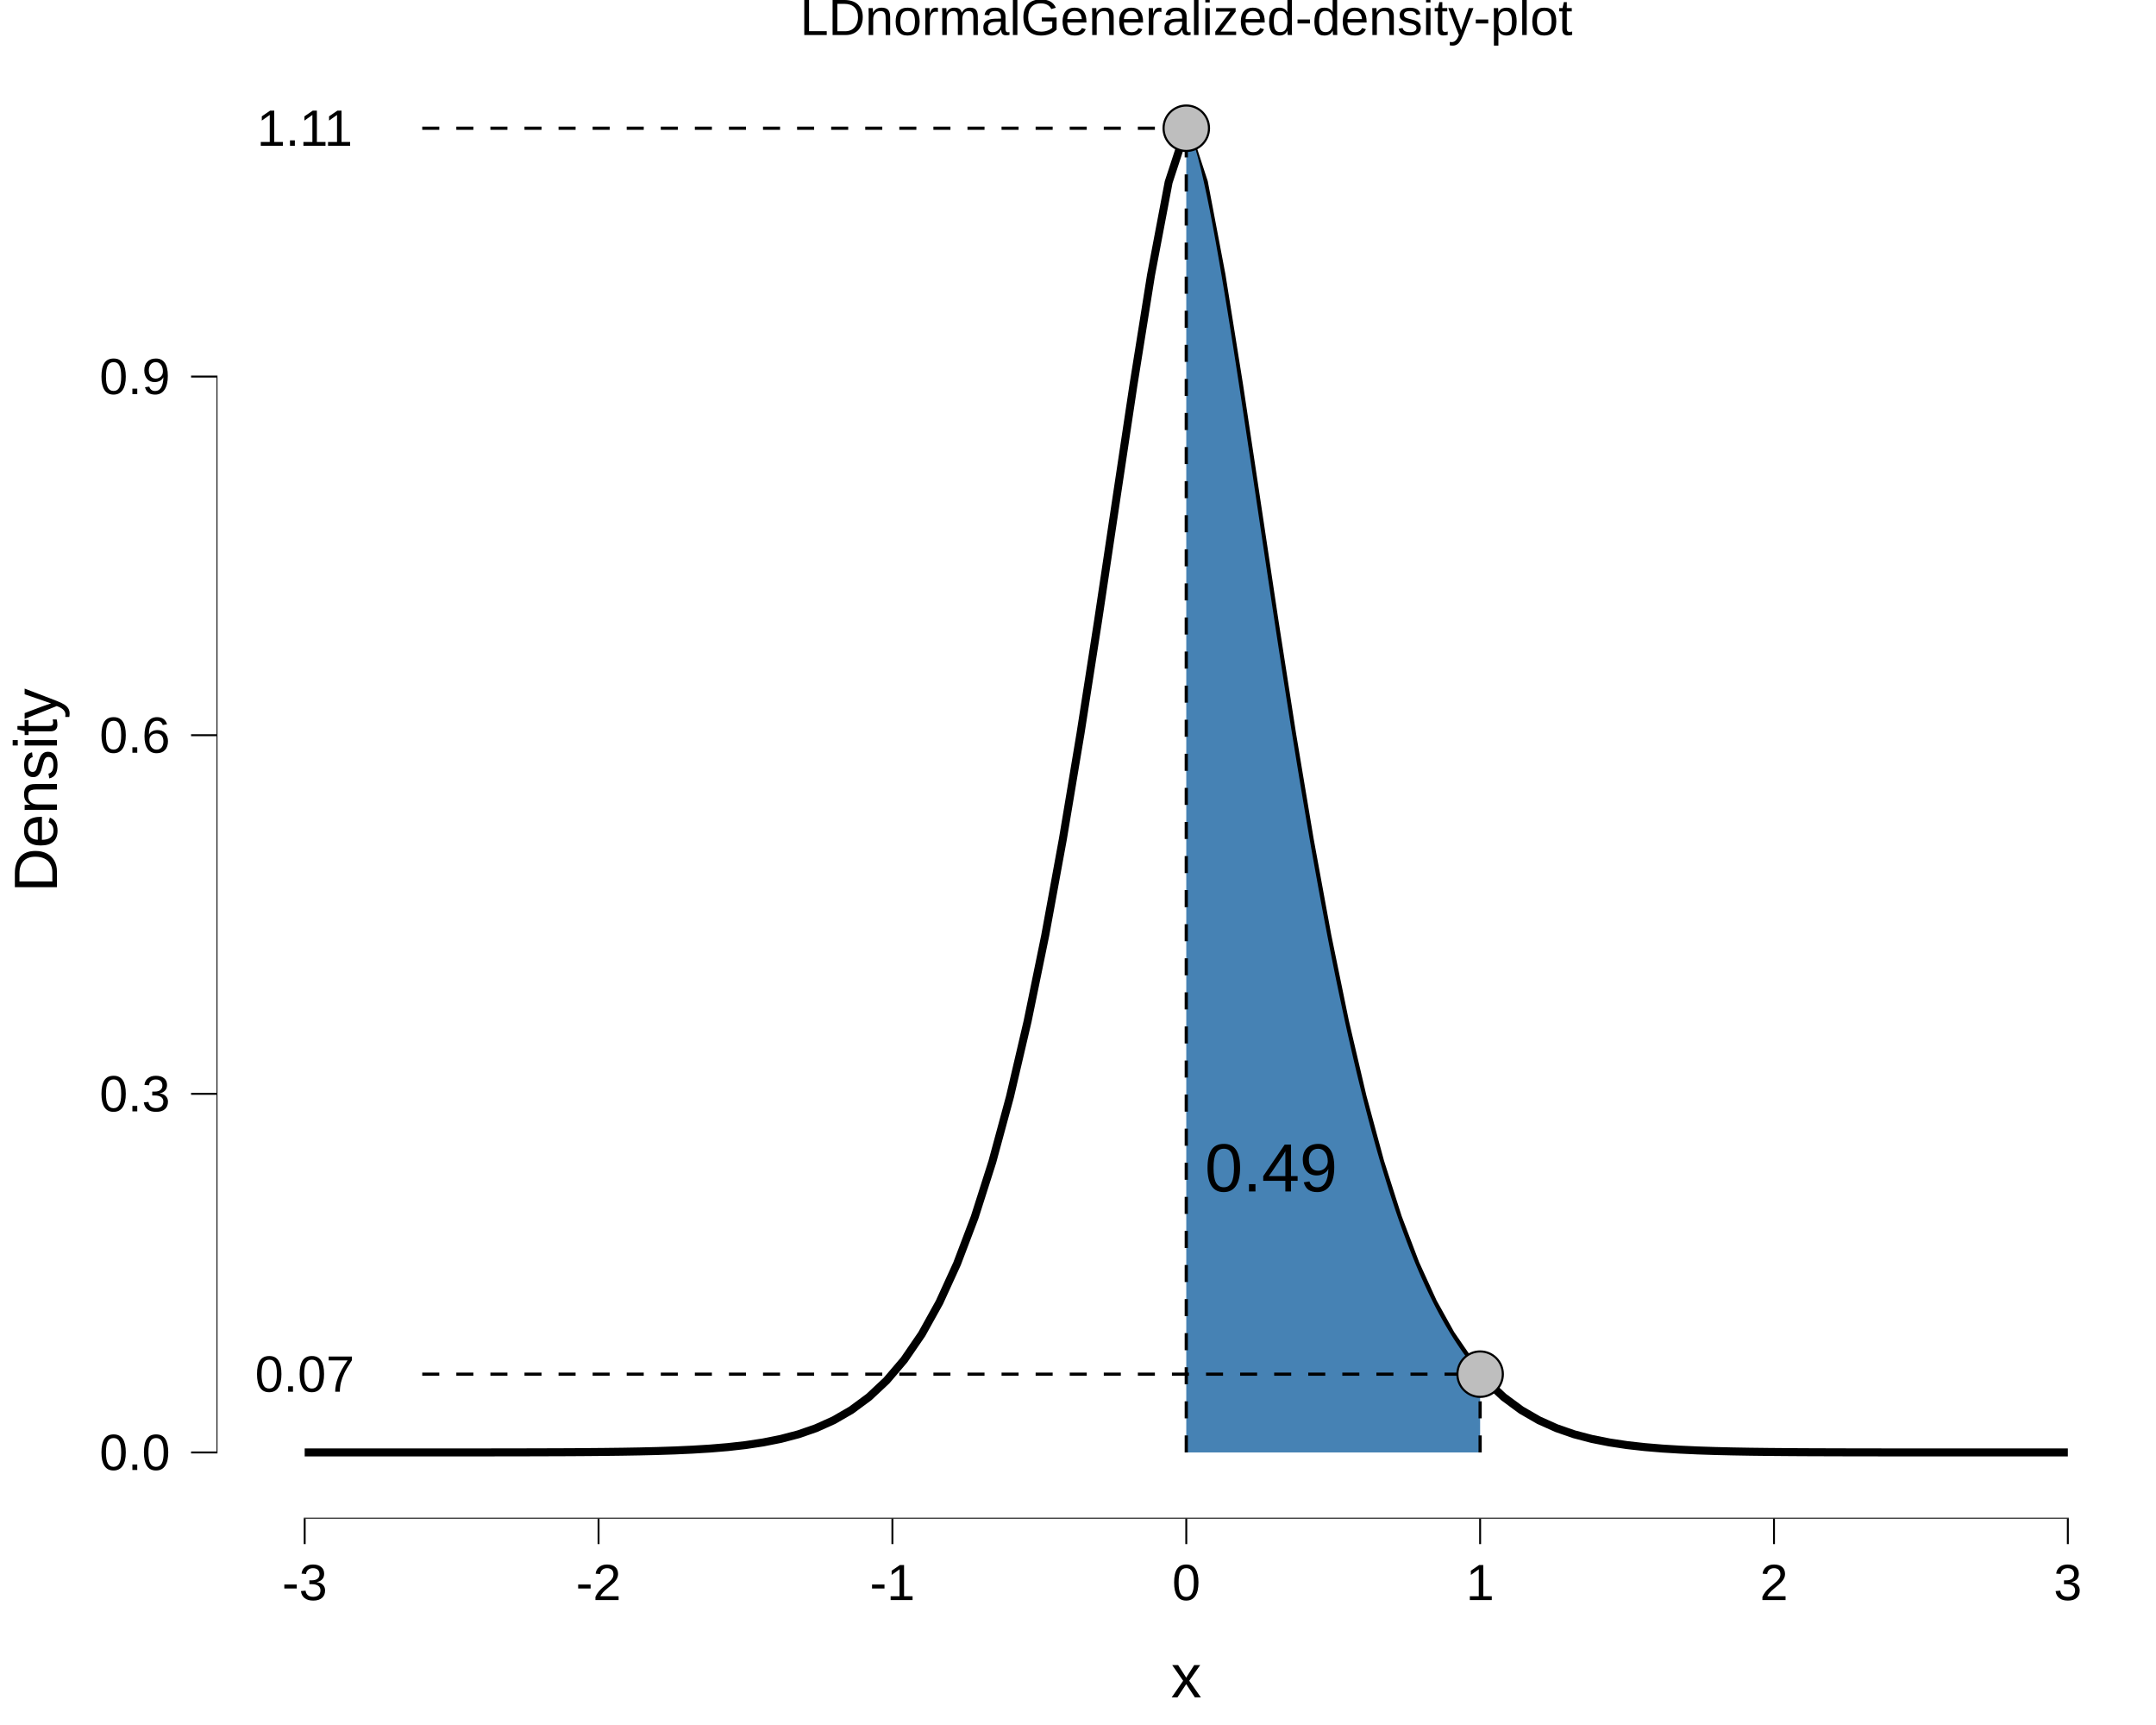
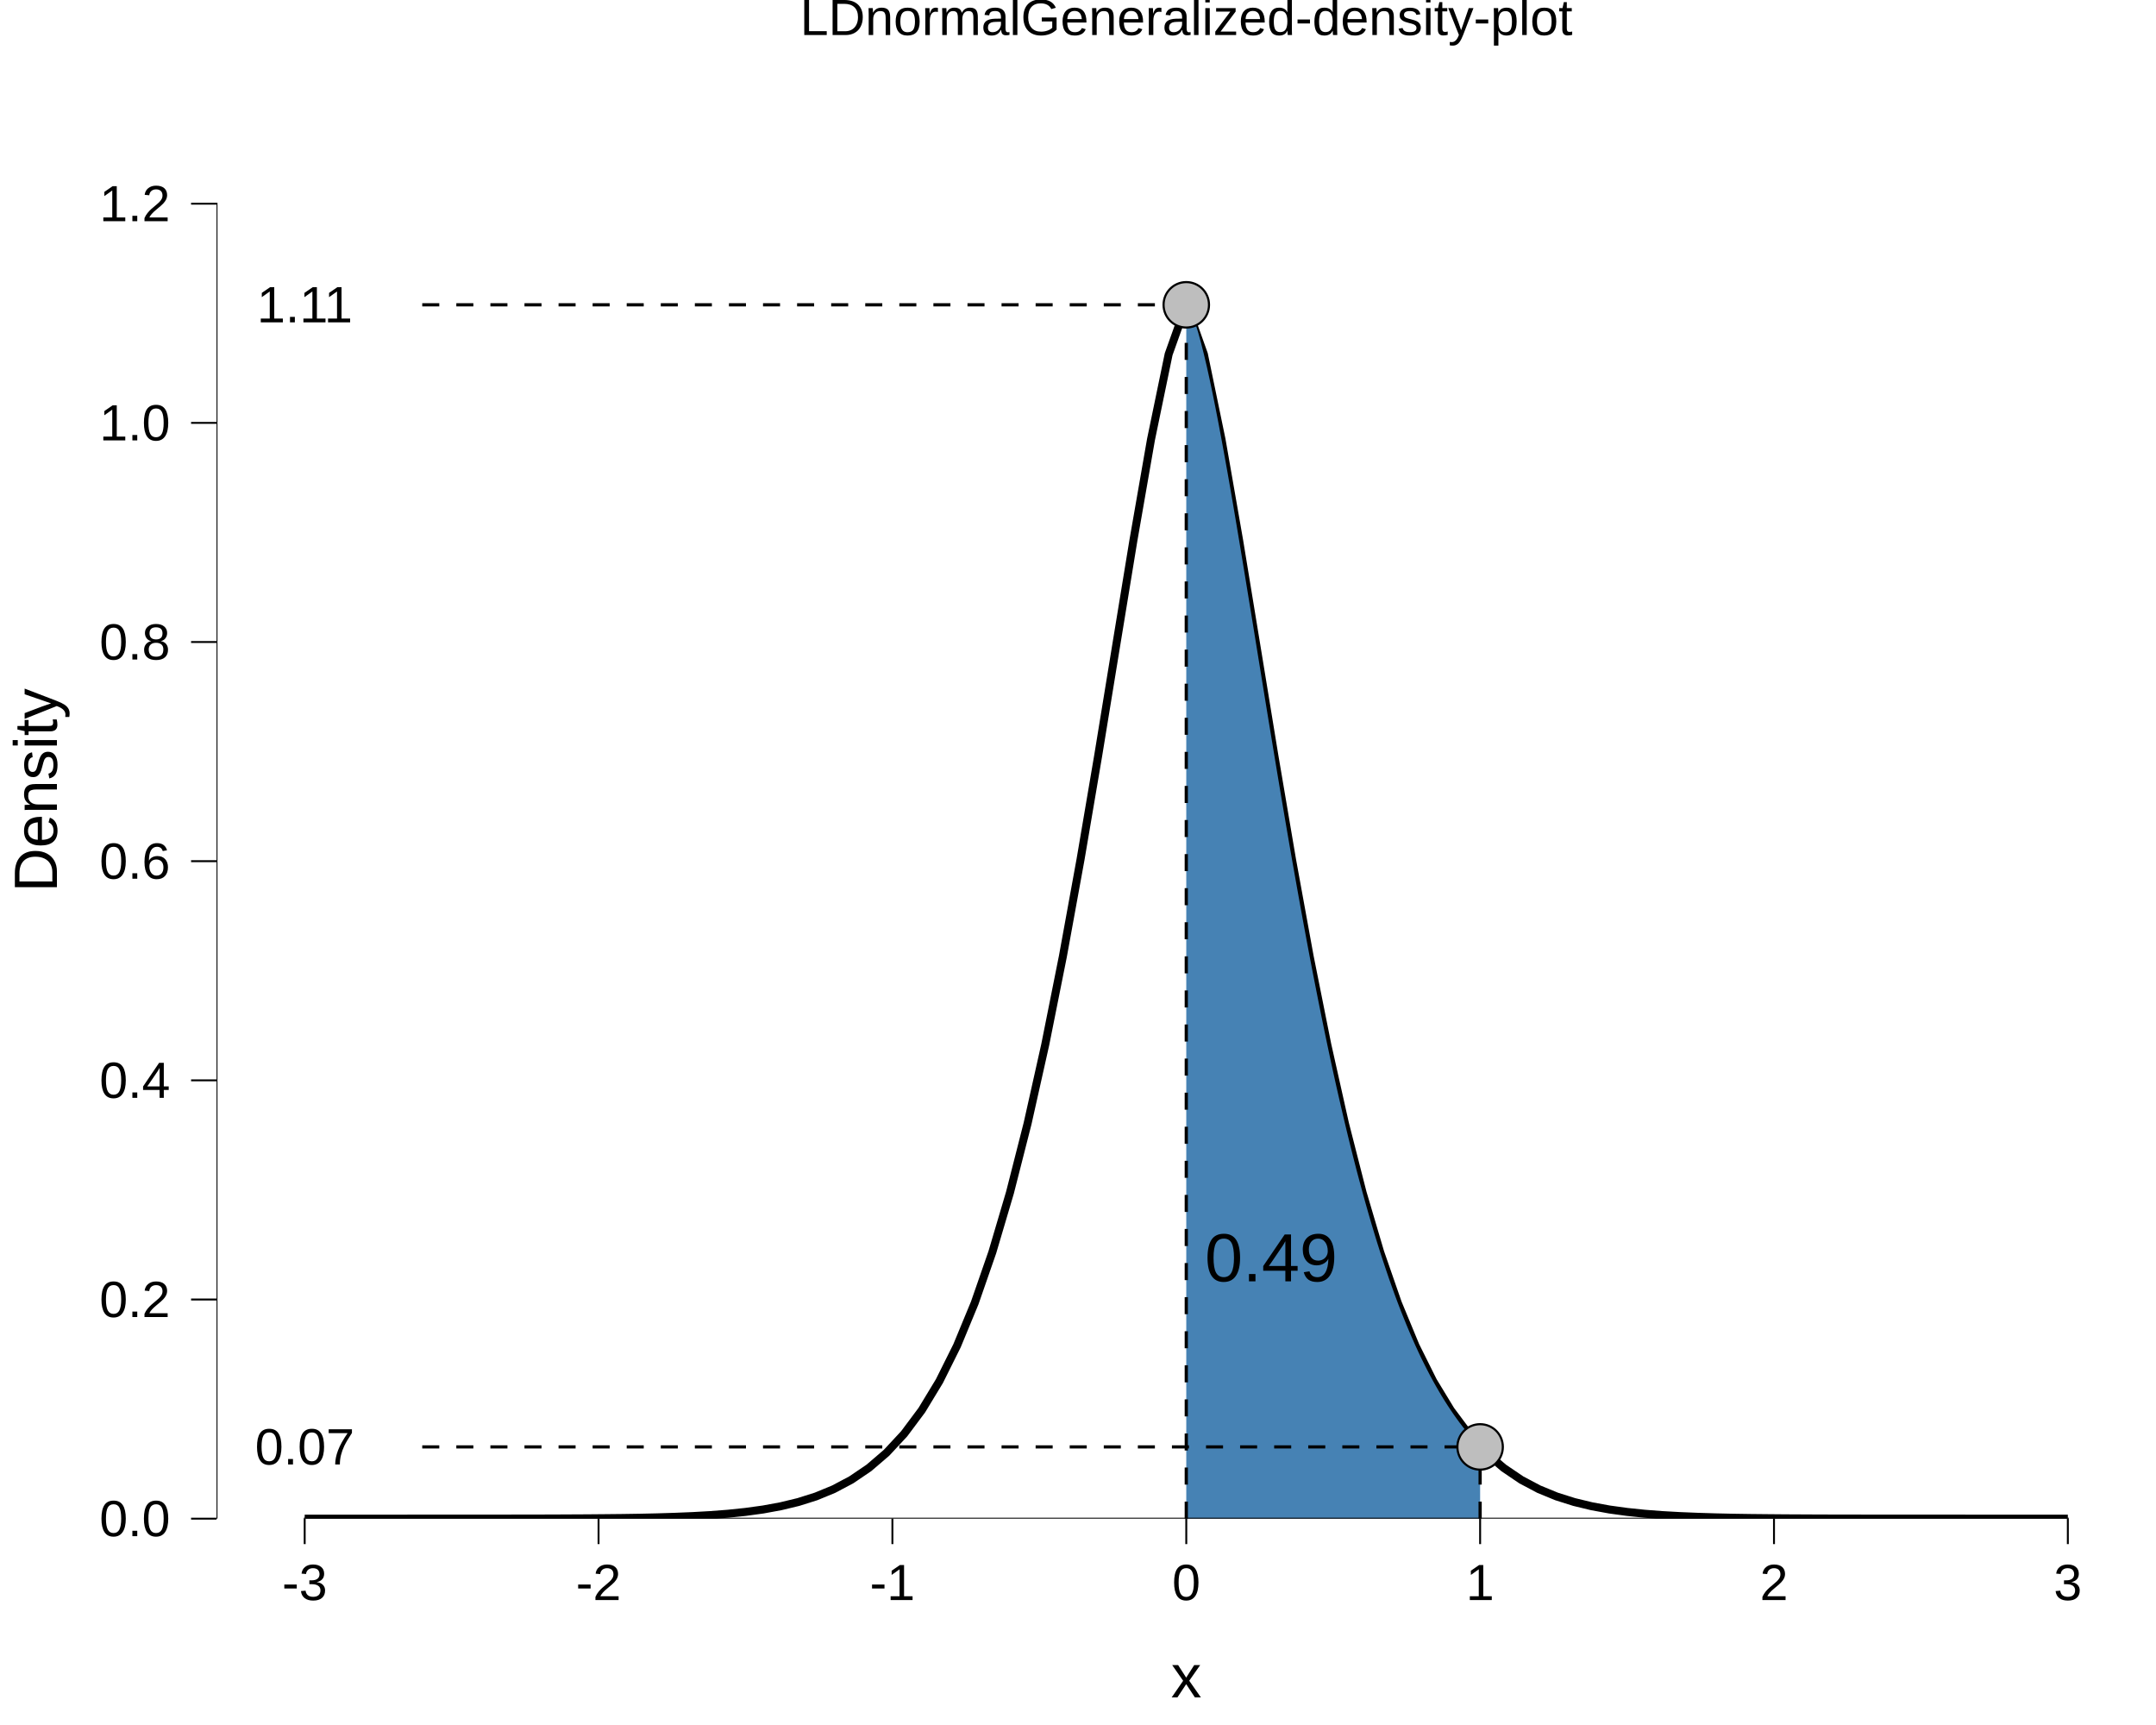
<svg xmlns="http://www.w3.org/2000/svg" viewBox="0 0 720.00 576.00">
  <defs>
    <style type="text/css">
    line, polyline, polygon, path, rect, circle {
      fill: none;
      stroke: #000000;
      stroke-linecap: round;
      stroke-linejoin: round;
      stroke-miterlimit: 10.00;
    }
  </style>
  </defs>
  <rect width="100%" height="100%" style="stroke: none; fill: #FFFFFF;" />
  <rect x="0.00" y="0.00" width="720.00" height="576.00" style="stroke-width: 10.67; stroke: none;" />
  <defs>
    <clipPath id="cpNzIuMzF8NzIwLjAwfDUwNy4xMHwyMC43MQ==">
      <rect x="72.31" y="20.71" width="647.69" height="486.38" />
    </clipPath>
  </defs>
  <rect x="72.31" y="20.71" width="647.69" height="486.38" style="stroke-width: 10.67; stroke: none;" clip-path="url(#cpNzIuMzF8NzIwLjAwfDUwNy4xMHwyMC43MQ==)" />
-   <polyline points="101.75,484.99 107.64,484.99 113.53,484.99 119.42,484.99 125.30,484.99 131.19,484.99 137.08,484.99 142.97,484.99 148.86,484.98 154.75,484.98 160.63,484.98 166.52,484.97 172.41,484.96 178.30,484.95 184.19,484.93 190.07,484.91 195.96,484.87 201.85,484.82 207.74,484.75 213.63,484.65 219.51,484.51 225.40,484.32 231.29,484.05 237.18,483.69 243.07,483.20 248.95,482.54 254.84,481.65 260.73,480.48 266.62,478.93 272.51,476.89 278.39,474.25 284.28,470.85 290.17,466.50 296.06,460.99 301.95,454.07 307.84,445.47 313.72,434.88 319.61,421.98 325.50,406.44 331.39,387.95 337.28,366.22 343.16,341.06 349.05,312.37 354.94,280.23 360.83,244.96 366.72,207.18 372.60,167.92 378.49,128.72 384.38,91.87 390.27,60.83 396.16,42.82 402.04,60.83 407.93,91.87 413.82,128.72 419.71,167.92 425.60,207.18 431.48,244.96 437.37,280.23 443.26,312.37 449.15,341.06 455.04,366.22 460.92,387.95 466.81,406.44 472.70,421.98 478.59,434.88 484.48,445.47 490.37,454.07 496.25,460.99 502.14,466.50 508.03,470.85 513.92,474.25 519.81,476.89 525.69,478.93 531.58,480.48 537.47,481.65 543.36,482.54 549.25,483.20 555.13,483.69 561.02,484.05 566.91,484.32 572.80,484.51 578.69,484.65 584.57,484.75 590.46,484.82 596.35,484.87 602.24,484.91 608.13,484.93 614.01,484.95 619.90,484.96 625.79,484.97 631.68,484.98 637.57,484.98 643.46,484.98 649.34,484.99 655.23,484.99 661.12,484.99 667.01,484.99 672.90,484.99 678.78,484.99 684.67,484.99 690.56,484.99 " style="stroke-width: 2.67; stroke-linecap: butt;" clip-path="url(#cpNzIuMzF8NzIwLjAwfDUwNy4xMHwyMC43MQ==)" />
-   <polygon points="396.16,42.82 397.14,44.07 398.12,46.35 399.10,49.27 400.08,52.71 401.06,56.59 402.04,60.83 403.03,65.39 404.01,70.23 404.99,75.33 405.97,80.65 406.95,86.17 407.93,91.87 408.91,97.72 409.90,103.71 410.88,109.82 411.86,116.04 412.84,122.34 413.82,128.72 414.80,135.16 415.78,141.65 416.76,148.19 417.75,154.75 418.73,161.33 419.71,167.92 420.69,174.50 421.67,181.09 422.65,187.65 423.63,194.19 424.62,200.71 425.60,207.18 426.58,213.61 427.56,220.00 428.54,226.33 429.52,232.61 430.50,238.82 431.48,244.96 432.47,251.04 433.45,257.04 434.43,262.96 435.41,268.80 436.39,274.56 437.37,280.23 438.35,285.82 439.34,291.32 440.32,296.72 441.30,302.03 442.28,307.25 443.26,312.37 444.24,317.40 445.22,322.32 446.20,327.16 447.19,331.89 448.17,336.52 449.15,341.06 450.13,345.50 451.11,349.84 452.09,354.08 453.07,358.22 454.06,362.27 455.04,366.22 456.02,370.08 457.00,373.84 457.98,377.50 458.96,381.08 459.94,384.56 460.92,387.95 461.91,391.25 462.89,394.46 463.87,397.58 464.85,400.62 465.83,403.57 466.81,406.44 467.79,409.23 468.78,411.94 469.76,414.56 470.74,417.11 471.72,419.58 472.70,421.98 473.68,424.31 474.66,426.56 475.65,428.74 476.63,430.85 477.61,432.90 478.59,434.88 479.57,436.80 480.55,438.65 481.53,440.44 482.51,442.18 483.50,443.85 484.48,445.47 485.46,447.03 486.44,448.54 487.42,450.00 488.40,451.41 489.38,452.76 490.37,454.07 491.35,455.34 492.33,456.55 493.31,457.72 494.29,458.85 494.29,484.99 493.31,484.99 492.33,484.99 491.35,484.99 490.37,484.99 489.38,484.99 488.40,484.99 487.42,484.99 486.44,484.99 485.46,484.99 484.48,484.99 483.50,484.99 482.51,484.99 481.53,484.99 480.55,484.99 479.57,484.99 478.59,484.99 477.61,484.99 476.63,484.99 475.65,484.99 474.66,484.99 473.68,484.99 472.70,484.99 471.72,484.99 470.74,484.99 469.76,484.99 468.78,484.99 467.79,484.99 466.81,484.99 465.83,484.99 464.85,484.99 463.87,484.99 462.89,484.99 461.91,484.99 460.92,484.99 459.94,484.99 458.96,484.99 457.98,484.99 457.00,484.99 456.02,484.99 455.04,484.99 454.06,484.99 453.07,484.99 452.09,484.99 451.11,484.99 450.13,484.99 449.15,484.99 448.17,484.99 447.19,484.99 446.20,484.99 445.22,484.99 444.24,484.99 443.26,484.99 442.28,484.99 441.30,484.99 440.32,484.99 439.34,484.99 438.35,484.99 437.37,484.99 436.39,484.99 435.41,484.99 434.43,484.99 433.45,484.99 432.47,484.99 431.48,484.99 430.50,484.99 429.52,484.99 428.54,484.99 427.56,484.99 426.58,484.99 425.60,484.99 424.62,484.99 423.63,484.99 422.65,484.99 421.67,484.99 420.69,484.99 419.71,484.99 418.73,484.99 417.75,484.99 416.76,484.99 415.78,484.99 414.80,484.99 413.82,484.99 412.84,484.99 411.86,484.99 410.88,484.99 409.90,484.99 408.91,484.99 407.93,484.99 406.95,484.99 405.97,484.99 404.99,484.99 404.01,484.99 403.03,484.99 402.04,484.99 401.06,484.99 400.08,484.99 399.10,484.99 398.12,484.99 397.14,484.99 396.16,484.99 " style="stroke-width: 0.00; stroke: none; fill: #4682B4;" clip-path="url(#cpNzIuMzF8NzIwLjAwfDUwNy4xMHwyMC43MQ==)" />
-   <polyline points="396.16,42.82 397.14,44.07 398.12,46.35 399.10,49.27 400.08,52.71 401.06,56.59 402.04,60.83 403.03,65.39 404.01,70.23 404.99,75.33 405.97,80.65 406.95,86.17 407.93,91.87 408.91,97.72 409.90,103.71 410.88,109.82 411.86,116.04 412.84,122.34 413.82,128.72 414.80,135.16 415.78,141.65 416.76,148.19 417.75,154.75 418.73,161.33 419.71,167.92 420.69,174.50 421.67,181.09 422.65,187.65 423.63,194.19 424.62,200.71 425.60,207.18 426.58,213.61 427.56,220.00 428.54,226.33 429.52,232.61 430.50,238.82 431.48,244.96 432.47,251.04 433.45,257.04 434.43,262.96 435.41,268.80 436.39,274.56 437.37,280.23 438.35,285.82 439.34,291.32 440.32,296.72 441.30,302.03 442.28,307.25 443.26,312.37 444.24,317.40 445.22,322.32 446.20,327.16 447.19,331.89 448.17,336.52 449.15,341.06 450.13,345.50 451.11,349.84 452.09,354.08 453.07,358.22 454.06,362.27 455.04,366.22 456.02,370.08 457.00,373.84 457.98,377.50 458.96,381.08 459.94,384.56 460.92,387.95 461.91,391.25 462.89,394.46 463.87,397.58 464.85,400.62 465.83,403.57 466.81,406.44 467.79,409.23 468.78,411.94 469.76,414.56 470.74,417.11 471.72,419.58 472.70,421.98 473.68,424.31 474.66,426.56 475.65,428.74 476.63,430.85 477.61,432.90 478.59,434.88 479.57,436.80 480.55,438.65 481.53,440.44 482.51,442.18 483.50,443.85 484.48,445.47 485.46,447.03 486.44,448.54 487.42,450.00 488.40,451.41 489.38,452.76 490.37,454.07 491.35,455.34 492.33,456.55 493.31,457.72 494.29,458.85 " style="stroke-width: 1.07; stroke: none;" clip-path="url(#cpNzIuMzF8NzIwLjAwfDUwNy4xMHwyMC43MQ==)" />
-   <polyline points="494.29,484.99 493.31,484.99 492.33,484.99 491.35,484.99 490.37,484.99 489.38,484.99 488.40,484.99 487.42,484.99 486.44,484.99 485.46,484.99 484.48,484.99 483.50,484.99 482.51,484.99 481.53,484.99 480.55,484.99 479.57,484.99 478.59,484.99 477.61,484.99 476.63,484.99 475.65,484.99 474.66,484.99 473.68,484.99 472.70,484.99 471.72,484.99 470.74,484.99 469.76,484.99 468.78,484.99 467.79,484.99 466.81,484.99 465.83,484.99 464.85,484.99 463.87,484.99 462.89,484.99 461.91,484.99 460.92,484.99 459.94,484.99 458.96,484.99 457.98,484.99 457.00,484.99 456.02,484.99 455.04,484.99 454.06,484.99 453.07,484.99 452.09,484.99 451.11,484.99 450.13,484.99 449.15,484.99 448.17,484.99 447.19,484.99 446.20,484.99 445.22,484.99 444.24,484.99 443.26,484.99 442.28,484.99 441.30,484.99 440.32,484.99 439.34,484.99 438.35,484.99 437.37,484.99 436.39,484.99 435.41,484.99 434.43,484.99 433.45,484.99 432.47,484.99 431.48,484.99 430.50,484.99 429.52,484.99 428.54,484.99 427.56,484.99 426.58,484.99 425.60,484.99 424.62,484.99 423.63,484.99 422.65,484.99 421.67,484.99 420.69,484.99 419.71,484.99 418.73,484.99 417.75,484.99 416.76,484.99 415.78,484.99 414.80,484.99 413.82,484.99 412.84,484.99 411.86,484.99 410.88,484.99 409.90,484.99 408.91,484.99 407.93,484.99 406.95,484.99 405.97,484.99 404.99,484.99 404.01,484.99 403.03,484.99 402.04,484.99 401.06,484.99 400.08,484.99 399.10,484.99 398.12,484.99 397.14,484.99 396.16,484.99 " style="stroke-width: 1.07; stroke: none;" clip-path="url(#cpNzIuMzF8NzIwLjAwfDUwNy4xMHwyMC43MQ==)" />
+   <polyline points="101.75,507.10 107.64,507.10 113.53,507.10 119.42,507.10 125.30,507.10 131.19,507.10 137.08,507.09 142.97,507.09 148.86,507.09 154.75,507.09 160.63,507.09 166.52,507.08 172.41,507.07 178.30,507.06 184.19,507.05 190.07,507.02 195.96,506.99 201.85,506.94 207.74,506.88 213.63,506.79 219.51,506.66 225.40,506.48 231.29,506.24 237.18,505.91 243.07,505.46 248.95,504.85 254.84,504.04 260.73,502.96 266.62,501.54 272.51,499.68 278.39,497.26 284.28,494.14 290.17,490.15 296.06,485.10 301.95,478.76 307.84,470.87 313.72,461.17 319.61,449.34 325.50,435.10 331.39,418.14 337.28,398.23 343.16,375.16 349.05,348.86 354.94,319.40 360.83,287.07 366.72,252.44 372.60,216.45 378.49,180.52 384.38,146.74 390.27,118.28 396.16,101.78 402.04,118.28 407.93,146.74 413.82,180.52 419.71,216.45 425.60,252.44 431.48,287.07 437.37,319.40 443.26,348.86 449.15,375.16 455.04,398.23 460.92,418.14 466.81,435.10 472.70,449.34 478.59,461.17 484.48,470.87 490.37,478.76 496.25,485.10 502.14,490.15 508.03,494.14 513.92,497.26 519.81,499.68 525.69,501.54 531.58,502.96 537.47,504.04 543.36,504.85 549.25,505.46 555.13,505.91 561.02,506.24 566.91,506.48 572.80,506.66 578.69,506.79 584.57,506.88 590.46,506.94 596.35,506.99 602.24,507.02 608.13,507.05 614.01,507.06 619.90,507.07 625.79,507.08 631.68,507.09 637.57,507.09 643.46,507.09 649.34,507.09 655.23,507.09 661.12,507.10 667.01,507.10 672.90,507.10 678.78,507.10 684.67,507.10 690.56,507.10 " style="stroke-width: 2.67; stroke-linecap: butt;" clip-path="url(#cpNzIuMzF8NzIwLjAwfDUwNy4xMHwyMC43MQ==)" />
+   <polygon points="396.16,101.78 397.14,102.92 398.12,105.01 399.10,107.69 400.08,110.85 401.06,114.39 402.04,118.28 403.03,122.46 404.01,126.91 404.99,131.58 405.97,136.46 406.95,141.52 407.93,146.74 408.91,152.10 409.90,157.59 410.88,163.19 411.86,168.89 412.84,174.67 413.82,180.52 414.80,186.42 415.78,192.37 416.76,198.36 417.75,204.38 418.73,210.41 419.71,216.45 420.69,222.49 421.67,228.52 422.65,234.54 423.63,240.53 424.62,246.50 425.60,252.44 426.58,258.34 427.56,264.19 428.54,270.00 429.52,275.75 430.50,281.44 431.48,287.07 432.47,292.64 433.45,298.14 434.43,303.57 435.41,308.93 436.39,314.20 437.37,319.40 438.35,324.53 439.34,329.56 440.32,334.52 441.30,339.39 442.28,344.17 443.26,348.86 444.24,353.47 445.22,357.99 446.20,362.42 447.19,366.76 448.17,371.00 449.15,375.16 450.13,379.23 451.11,383.21 452.09,387.10 453.07,390.90 454.06,394.61 455.04,398.23 456.02,401.76 457.00,405.21 457.98,408.57 458.96,411.85 459.94,415.04 460.92,418.14 461.91,421.17 462.89,424.11 463.87,426.98 464.85,429.76 465.83,432.47 466.81,435.10 467.79,437.65 468.78,440.13 469.76,442.54 470.74,444.88 471.72,447.14 472.70,449.34 473.68,451.47 474.66,453.54 475.65,455.54 476.63,457.47 477.61,459.35 478.59,461.17 479.57,462.92 480.55,464.62 481.53,466.27 482.51,467.85 483.50,469.39 484.48,470.87 485.46,472.31 486.44,473.69 487.42,475.03 488.40,476.31 489.38,477.56 490.37,478.76 491.35,479.91 492.33,481.03 493.31,482.10 494.29,483.14 494.29,507.10 493.31,507.10 492.33,507.10 491.35,507.10 490.37,507.10 489.38,507.10 488.40,507.10 487.42,507.10 486.44,507.10 485.46,507.10 484.48,507.10 483.50,507.10 482.51,507.10 481.53,507.10 480.55,507.10 479.57,507.10 478.59,507.10 477.61,507.10 476.63,507.10 475.65,507.10 474.66,507.10 473.68,507.10 472.70,507.10 471.72,507.10 470.74,507.10 469.76,507.10 468.78,507.10 467.79,507.10 466.81,507.10 465.83,507.10 464.85,507.10 463.87,507.10 462.89,507.10 461.91,507.10 460.92,507.10 459.94,507.10 458.96,507.10 457.98,507.10 457.00,507.10 456.02,507.10 455.04,507.10 454.06,507.10 453.07,507.10 452.09,507.10 451.11,507.10 450.13,507.10 449.15,507.10 448.17,507.10 447.19,507.10 446.20,507.10 445.22,507.10 444.24,507.10 443.26,507.10 442.28,507.10 441.30,507.10 440.32,507.10 439.34,507.10 438.35,507.10 437.37,507.10 436.39,507.10 435.41,507.10 434.43,507.10 433.45,507.10 432.47,507.10 431.48,507.10 430.50,507.10 429.52,507.10 428.54,507.10 427.56,507.10 426.58,507.10 425.60,507.10 424.62,507.10 423.63,507.10 422.65,507.10 421.67,507.10 420.69,507.10 419.71,507.10 418.73,507.10 417.75,507.10 416.76,507.10 415.78,507.10 414.80,507.10 413.82,507.10 412.84,507.10 411.86,507.10 410.88,507.10 409.90,507.10 408.91,507.10 407.93,507.10 406.95,507.10 405.97,507.10 404.99,507.10 404.01,507.10 403.03,507.10 402.04,507.10 401.06,507.10 400.08,507.10 399.10,507.10 398.12,507.10 397.14,507.10 396.16,507.10 " style="stroke-width: 0.00; stroke: none; fill: #4682B4;" clip-path="url(#cpNzIuMzF8NzIwLjAwfDUwNy4xMHwyMC43MQ==)" />
+   <polyline points="396.16,101.78 397.14,102.92 398.12,105.01 399.10,107.69 400.08,110.85 401.06,114.39 402.04,118.28 403.03,122.46 404.01,126.91 404.99,131.58 405.97,136.46 406.95,141.52 407.93,146.74 408.91,152.10 409.90,157.59 410.88,163.19 411.86,168.89 412.84,174.67 413.82,180.52 414.80,186.42 415.78,192.37 416.76,198.36 417.75,204.38 418.73,210.41 419.71,216.45 420.69,222.49 421.67,228.52 422.65,234.54 423.63,240.53 424.62,246.50 425.60,252.44 426.58,258.34 427.56,264.19 428.54,270.00 429.52,275.75 430.50,281.44 431.48,287.07 432.47,292.64 433.45,298.14 434.43,303.57 435.41,308.93 436.39,314.20 437.37,319.40 438.35,324.53 439.34,329.56 440.32,334.52 441.30,339.39 442.28,344.17 443.26,348.86 444.24,353.47 445.22,357.99 446.20,362.42 447.19,366.76 448.17,371.00 449.15,375.16 450.13,379.23 451.11,383.21 452.09,387.10 453.07,390.90 454.06,394.61 455.04,398.23 456.02,401.76 457.00,405.21 457.98,408.57 458.96,411.85 459.94,415.04 460.92,418.14 461.91,421.17 462.89,424.11 463.87,426.98 464.85,429.76 465.83,432.47 466.81,435.10 467.79,437.65 468.78,440.13 469.76,442.54 470.74,444.88 471.72,447.14 472.70,449.34 473.68,451.47 474.66,453.54 475.65,455.54 476.63,457.47 477.61,459.35 478.59,461.17 479.57,462.92 480.55,464.62 481.53,466.27 482.51,467.85 483.50,469.39 484.48,470.87 485.46,472.31 486.44,473.69 487.42,475.03 488.40,476.31 489.38,477.56 490.37,478.76 491.35,479.91 492.33,481.03 493.31,482.10 494.29,483.14 " style="stroke-width: 1.07; stroke: none;" clip-path="url(#cpNzIuMzF8NzIwLjAwfDUwNy4xMHwyMC43MQ==)" />
+   <polyline points="494.29,507.10 493.31,507.10 492.33,507.10 491.35,507.10 490.37,507.10 489.38,507.10 488.40,507.10 487.42,507.10 486.44,507.10 485.46,507.10 484.48,507.10 483.50,507.10 482.51,507.10 481.53,507.10 480.55,507.10 479.57,507.10 478.59,507.10 477.61,507.10 476.63,507.10 475.65,507.10 474.66,507.10 473.68,507.10 472.70,507.10 471.72,507.10 470.74,507.10 469.76,507.10 468.78,507.10 467.79,507.10 466.81,507.10 465.83,507.10 464.85,507.10 463.87,507.10 462.89,507.10 461.91,507.10 460.92,507.10 459.94,507.10 458.96,507.10 457.98,507.10 457.00,507.10 456.02,507.10 455.04,507.10 454.06,507.10 453.07,507.10 452.09,507.10 451.11,507.10 450.13,507.10 449.15,507.10 448.17,507.10 447.19,507.10 446.20,507.10 445.22,507.10 444.24,507.10 443.26,507.10 442.28,507.10 441.30,507.10 440.32,507.10 439.34,507.10 438.35,507.10 437.37,507.10 436.39,507.10 435.41,507.10 434.43,507.10 433.45,507.10 432.47,507.10 431.48,507.10 430.50,507.10 429.52,507.10 428.54,507.10 427.56,507.10 426.58,507.10 425.60,507.10 424.62,507.10 423.63,507.10 422.65,507.10 421.67,507.10 420.69,507.10 419.71,507.10 418.73,507.10 417.75,507.10 416.76,507.10 415.78,507.10 414.80,507.10 413.82,507.10 412.84,507.10 411.86,507.10 410.88,507.10 409.90,507.10 408.91,507.10 407.93,507.10 406.95,507.10 405.97,507.10 404.99,507.10 404.01,507.10 403.03,507.10 402.04,507.10 401.06,507.10 400.08,507.10 399.10,507.10 398.12,507.10 397.14,507.10 396.16,507.10 " style="stroke-width: 1.07; stroke: none;" clip-path="url(#cpNzIuMzF8NzIwLjAwfDUwNy4xMHwyMC43MQ==)" />
  <g clip-path="url(#cpNzIuMzF8NzIwLjAwfDUwNy4xMHwyMC43MQ==)">
-     <text x="402.36" y="397.84" style="font-size: 22.76px; font-family: Liberation Sans;" textLength="44.30px" lengthAdjust="spacingAndGlyphs">0.49</text>
+     <text x="402.36" y="427.86" style="font-size: 22.76px; font-family: Liberation Sans;" textLength="44.30px" lengthAdjust="spacingAndGlyphs">0.49</text>
  </g>
-   <line x1="141.01" y1="42.82" x2="396.16" y2="42.82" style="stroke-width: 1.07; stroke-dasharray: 5.69,5.69; stroke-linecap: butt;" clip-path="url(#cpNzIuMzF8NzIwLjAwfDUwNy4xMHwyMC43MQ==)" />
-   <line x1="141.01" y1="458.85" x2="494.29" y2="458.85" style="stroke-width: 1.07; stroke-dasharray: 5.69,5.69; stroke-linecap: butt;" clip-path="url(#cpNzIuMzF8NzIwLjAwfDUwNy4xMHwyMC43MQ==)" />
+   <line x1="141.01" y1="101.78" x2="396.16" y2="101.78" style="stroke-width: 1.07; stroke-dasharray: 5.69,5.69; stroke-linecap: butt;" clip-path="url(#cpNzIuMzF8NzIwLjAwfDUwNy4xMHwyMC43MQ==)" />
+   <line x1="141.01" y1="483.14" x2="494.29" y2="483.14" style="stroke-width: 1.07; stroke-dasharray: 5.69,5.69; stroke-linecap: butt;" clip-path="url(#cpNzIuMzF8NzIwLjAwfDUwNy4xMHwyMC43MQ==)" />
  <g clip-path="url(#cpNzIuMzF8NzIwLjAwfDUwNy4xMHwyMC43MQ==)">
-     <text x="85.79" y="48.69" style="font-size: 17.07px; font-family: Liberation Sans;" textLength="31.92px" lengthAdjust="spacingAndGlyphs">1.11</text>
+     <text x="85.79" y="107.64" style="font-size: 17.07px; font-family: Liberation Sans;" textLength="31.92px" lengthAdjust="spacingAndGlyphs">1.11</text>
  </g>
  <g clip-path="url(#cpNzIuMzF8NzIwLjAwfDUwNy4xMHwyMC43MQ==)">
-     <text x="85.16" y="464.72" style="font-size: 17.07px; font-family: Liberation Sans;" textLength="33.19px" lengthAdjust="spacingAndGlyphs">0.07</text>
+     <text x="85.16" y="489.01" style="font-size: 17.07px; font-family: Liberation Sans;" textLength="33.19px" lengthAdjust="spacingAndGlyphs">0.07</text>
  </g>
-   <line x1="396.16" y1="484.99" x2="396.16" y2="42.82" style="stroke-width: 1.07; stroke-dasharray: 5.69,5.69; stroke-linecap: butt;" clip-path="url(#cpNzIuMzF8NzIwLjAwfDUwNy4xMHwyMC43MQ==)" />
-   <line x1="494.29" y1="484.99" x2="494.29" y2="458.85" style="stroke-width: 1.07; stroke-dasharray: 5.69,5.69; stroke-linecap: butt;" clip-path="url(#cpNzIuMzF8NzIwLjAwfDUwNy4xMHwyMC43MQ==)" />
-   <circle cx="396.16" cy="42.82" r="5.69pt" style="stroke-width: 0.71; fill: #BEBEBE;" clip-path="url(#cpNzIuMzF8NzIwLjAwfDUwNy4xMHwyMC43MQ==)" />
-   <circle cx="494.29" cy="458.85" r="5.69pt" style="stroke-width: 0.71; fill: #BEBEBE;" clip-path="url(#cpNzIuMzF8NzIwLjAwfDUwNy4xMHwyMC43MQ==)" />
+   <line x1="396.16" y1="507.10" x2="396.16" y2="101.78" style="stroke-width: 1.07; stroke-dasharray: 5.69,5.69; stroke-linecap: butt;" clip-path="url(#cpNzIuMzF8NzIwLjAwfDUwNy4xMHwyMC43MQ==)" />
+   <line x1="494.29" y1="507.10" x2="494.29" y2="483.14" style="stroke-width: 1.07; stroke-dasharray: 5.69,5.69; stroke-linecap: butt;" clip-path="url(#cpNzIuMzF8NzIwLjAwfDUwNy4xMHwyMC43MQ==)" />
+   <circle cx="396.16" cy="101.78" r="5.69pt" style="stroke-width: 0.71; fill: #BEBEBE;" clip-path="url(#cpNzIuMzF8NzIwLjAwfDUwNy4xMHwyMC43MQ==)" />
+   <circle cx="494.29" cy="483.14" r="5.69pt" style="stroke-width: 0.71; fill: #BEBEBE;" clip-path="url(#cpNzIuMzF8NzIwLjAwfDUwNy4xMHwyMC43MQ==)" />
  <line x1="101.43" y1="507.10" x2="690.88" y2="507.10" style="stroke-width: 0.64; stroke-linecap: butt;" clip-path="url(#cpNzIuMzF8NzIwLjAwfDUwNy4xMHwyMC43MQ==)" />
-   <line x1="72.31" y1="485.31" x2="72.31" y2="125.42" style="stroke-width: 0.64; stroke-linecap: butt;" clip-path="url(#cpNzIuMzF8NzIwLjAwfDUwNy4xMHwyMC43MQ==)" />
+   <line x1="72.31" y1="507.42" x2="72.31" y2="67.70" style="stroke-width: 0.64; stroke-linecap: butt;" clip-path="url(#cpNzIuMzF8NzIwLjAwfDUwNy4xMHwyMC43MQ==)" />
  <rect x="72.31" y="20.71" width="647.69" height="486.38" style="stroke-width: 0.00; stroke: none;" clip-path="url(#cpNzIuMzF8NzIwLjAwfDUwNy4xMHwyMC43MQ==)" />
  <defs>
    <clipPath id="cpMC4wMHw3MjAuMDB8NTc2LjAwfDAuMDA=">
      <rect x="0.00" y="0.00" width="720.00" height="576.00" />
    </clipPath>
  </defs>
  <polyline points="72.31,507.10 72.31,20.71 " style="stroke-width: 0.00; stroke: none; stroke-linecap: butt;" clip-path="url(#cpMC4wMHw3MjAuMDB8NTc2LjAwfDAuMDA=)" />
  <g clip-path="url(#cpMC4wMHw3MjAuMDB8NTc2LjAwfDAuMDA=)">
-     <text x="33.21" y="490.84" style="font-size: 17.00px; font-family: Liberation Sans;" textLength="23.62px" lengthAdjust="spacingAndGlyphs">0.0</text>
+     <text x="33.21" y="512.95" style="font-size: 17.00px; font-family: Liberation Sans;" textLength="23.62px" lengthAdjust="spacingAndGlyphs">0.0</text>
  </g>
  <g clip-path="url(#cpMC4wMHw3MjAuMDB8NTc2LjAwfDAuMDA=)">
-     <text x="33.21" y="371.09" style="font-size: 17.00px; font-family: Liberation Sans;" textLength="23.62px" lengthAdjust="spacingAndGlyphs">0.3</text>
+     <text x="33.21" y="439.77" style="font-size: 17.00px; font-family: Liberation Sans;" textLength="23.62px" lengthAdjust="spacingAndGlyphs">0.2</text>
  </g>
  <g clip-path="url(#cpMC4wMHw3MjAuMDB8NTc2LjAwfDAuMDA=)">
-     <text x="33.21" y="251.34" style="font-size: 17.00px; font-family: Liberation Sans;" textLength="23.62px" lengthAdjust="spacingAndGlyphs">0.6</text>
+     <text x="33.21" y="366.59" style="font-size: 17.00px; font-family: Liberation Sans;" textLength="23.62px" lengthAdjust="spacingAndGlyphs">0.4</text>
  </g>
  <g clip-path="url(#cpMC4wMHw3MjAuMDB8NTc2LjAwfDAuMDA=)">
-     <text x="33.21" y="131.59" style="font-size: 17.00px; font-family: Liberation Sans;" textLength="23.62px" lengthAdjust="spacingAndGlyphs">0.9</text>
+     <text x="33.21" y="293.41" style="font-size: 17.00px; font-family: Liberation Sans;" textLength="23.62px" lengthAdjust="spacingAndGlyphs">0.6</text>
  </g>
-   <polyline points="63.81,484.99 72.31,484.99 " style="stroke-width: 0.64; stroke-linecap: butt;" clip-path="url(#cpMC4wMHw3MjAuMDB8NTc2LjAwfDAuMDA=)" />
-   <polyline points="63.81,365.24 72.31,365.24 " style="stroke-width: 0.64; stroke-linecap: butt;" clip-path="url(#cpMC4wMHw3MjAuMDB8NTc2LjAwfDAuMDA=)" />
-   <polyline points="63.81,245.49 72.31,245.49 " style="stroke-width: 0.64; stroke-linecap: butt;" clip-path="url(#cpMC4wMHw3MjAuMDB8NTc2LjAwfDAuMDA=)" />
-   <polyline points="63.81,125.74 72.31,125.74 " style="stroke-width: 0.64; stroke-linecap: butt;" clip-path="url(#cpMC4wMHw3MjAuMDB8NTc2LjAwfDAuMDA=)" />
+   <g clip-path="url(#cpMC4wMHw3MjAuMDB8NTc2LjAwfDAuMDA=)">
+     <text x="33.21" y="220.23" style="font-size: 17.00px; font-family: Liberation Sans;" textLength="23.62px" lengthAdjust="spacingAndGlyphs">0.8</text>
+   </g>
+   <g clip-path="url(#cpMC4wMHw3MjAuMDB8NTc2LjAwfDAuMDA=)">
+     <text x="33.21" y="147.05" style="font-size: 17.00px; font-family: Liberation Sans;" textLength="23.62px" lengthAdjust="spacingAndGlyphs">1.0</text>
+   </g>
+   <g clip-path="url(#cpMC4wMHw3MjAuMDB8NTc2LjAwfDAuMDA=)">
+     <text x="33.21" y="73.87" style="font-size: 17.00px; font-family: Liberation Sans;" textLength="23.62px" lengthAdjust="spacingAndGlyphs">1.2</text>
+   </g>
+   <polyline points="63.81,507.10 72.31,507.10 " style="stroke-width: 0.64; stroke-linecap: butt;" clip-path="url(#cpMC4wMHw3MjAuMDB8NTc2LjAwfDAuMDA=)" />
+   <polyline points="63.81,433.92 72.31,433.92 " style="stroke-width: 0.64; stroke-linecap: butt;" clip-path="url(#cpMC4wMHw3MjAuMDB8NTc2LjAwfDAuMDA=)" />
+   <polyline points="63.81,360.74 72.31,360.74 " style="stroke-width: 0.64; stroke-linecap: butt;" clip-path="url(#cpMC4wMHw3MjAuMDB8NTc2LjAwfDAuMDA=)" />
+   <polyline points="63.81,287.56 72.31,287.56 " style="stroke-width: 0.64; stroke-linecap: butt;" clip-path="url(#cpMC4wMHw3MjAuMDB8NTc2LjAwfDAuMDA=)" />
+   <polyline points="63.81,214.38 72.31,214.38 " style="stroke-width: 0.64; stroke-linecap: butt;" clip-path="url(#cpMC4wMHw3MjAuMDB8NTc2LjAwfDAuMDA=)" />
+   <polyline points="63.81,141.20 72.31,141.20 " style="stroke-width: 0.64; stroke-linecap: butt;" clip-path="url(#cpMC4wMHw3MjAuMDB8NTc2LjAwfDAuMDA=)" />
+   <polyline points="63.81,68.02 72.31,68.02 " style="stroke-width: 0.64; stroke-linecap: butt;" clip-path="url(#cpMC4wMHw3MjAuMDB8NTc2LjAwfDAuMDA=)" />
  <polyline points="72.31,507.10 720.00,507.10 " style="stroke-width: 0.00; stroke: none; stroke-linecap: butt;" clip-path="url(#cpMC4wMHw3MjAuMDB8NTc2LjAwfDAuMDA=)" />
  <polyline points="101.75,515.60 101.75,507.10 " style="stroke-width: 0.64; stroke-linecap: butt;" clip-path="url(#cpMC4wMHw3MjAuMDB8NTc2LjAwfDAuMDA=)" />
  <polyline points="199.89,515.60 199.89,507.10 " style="stroke-width: 0.64; stroke-linecap: butt;" clip-path="url(#cpMC4wMHw3MjAuMDB8NTc2LjAwfDAuMDA=)" />
  <polyline points="298.02,515.60 298.02,507.10 " style="stroke-width: 0.64; stroke-linecap: butt;" clip-path="url(#cpMC4wMHw3MjAuMDB8NTc2LjAwfDAuMDA=)" />
  <polyline points="396.16,515.60 396.16,507.10 " style="stroke-width: 0.64; stroke-linecap: butt;" clip-path="url(#cpMC4wMHw3MjAuMDB8NTc2LjAwfDAuMDA=)" />
  <polyline points="494.29,515.60 494.29,507.10 " style="stroke-width: 0.64; stroke-linecap: butt;" clip-path="url(#cpMC4wMHw3MjAuMDB8NTc2LjAwfDAuMDA=)" />
  <polyline points="592.43,515.60 592.43,507.10 " style="stroke-width: 0.64; stroke-linecap: butt;" clip-path="url(#cpMC4wMHw3MjAuMDB8NTc2LjAwfDAuMDA=)" />
  <polyline points="690.56,515.60 690.56,507.10 " style="stroke-width: 0.64; stroke-linecap: butt;" clip-path="url(#cpMC4wMHw3MjAuMDB8NTc2LjAwfDAuMDA=)" />
  <g clip-path="url(#cpMC4wMHw3MjAuMDB8NTc2LjAwfDAuMDA=)">
    <text x="94.20" y="534.28" style="font-size: 17.00px; font-family: Liberation Sans;" textLength="15.11px" lengthAdjust="spacingAndGlyphs">-3</text>
  </g>
  <g clip-path="url(#cpMC4wMHw3MjAuMDB8NTc2LjAwfDAuMDA=)">
    <text x="192.33" y="534.28" style="font-size: 17.00px; font-family: Liberation Sans;" textLength="15.11px" lengthAdjust="spacingAndGlyphs">-2</text>
  </g>
  <g clip-path="url(#cpMC4wMHw3MjAuMDB8NTc2LjAwfDAuMDA=)">
    <text x="290.47" y="534.28" style="font-size: 17.00px; font-family: Liberation Sans;" textLength="15.11px" lengthAdjust="spacingAndGlyphs">-1</text>
  </g>
  <g clip-path="url(#cpMC4wMHw3MjAuMDB8NTc2LjAwfDAuMDA=)">
    <text x="391.43" y="534.28" style="font-size: 17.00px; font-family: Liberation Sans;" textLength="9.45px" lengthAdjust="spacingAndGlyphs">0</text>
  </g>
  <g clip-path="url(#cpMC4wMHw3MjAuMDB8NTc2LjAwfDAuMDA=)">
    <text x="489.56" y="534.28" style="font-size: 17.00px; font-family: Liberation Sans;" textLength="9.45px" lengthAdjust="spacingAndGlyphs">1</text>
  </g>
  <g clip-path="url(#cpMC4wMHw3MjAuMDB8NTc2LjAwfDAuMDA=)">
    <text x="587.70" y="534.28" style="font-size: 17.00px; font-family: Liberation Sans;" textLength="9.45px" lengthAdjust="spacingAndGlyphs">2</text>
  </g>
  <g clip-path="url(#cpMC4wMHw3MjAuMDB8NTc2LjAwfDAuMDA=)">
    <text x="685.83" y="534.28" style="font-size: 17.00px; font-family: Liberation Sans;" textLength="9.45px" lengthAdjust="spacingAndGlyphs">3</text>
  </g>
  <g clip-path="url(#cpMC4wMHw3MjAuMDB8NTc2LjAwfDAuMDA=)">
    <text x="391.05" y="566.78" style="font-size: 20.40px; font-family: Liberation Sans;" textLength="10.20px" lengthAdjust="spacingAndGlyphs">x</text>
  </g>
  <g clip-path="url(#cpMC4wMHw3MjAuMDB8NTc2LjAwfDAuMDA=)">
    <text transform="translate(19.01,297.91) rotate(-90)" style="font-size: 20.40px; font-family: Liberation Sans;" textLength="68.02px" lengthAdjust="spacingAndGlyphs">Density</text>
  </g>
  <g clip-path="url(#cpMC4wMHw3MjAuMDB8NTc2LjAwfDAuMDA=)">
    <text x="267.20" y="11.70" style="font-size: 17.00px; font-family: Liberation Sans;" textLength="257.92px" lengthAdjust="spacingAndGlyphs">LDnormalGeneralized-density-plot</text>
  </g>
</svg>
